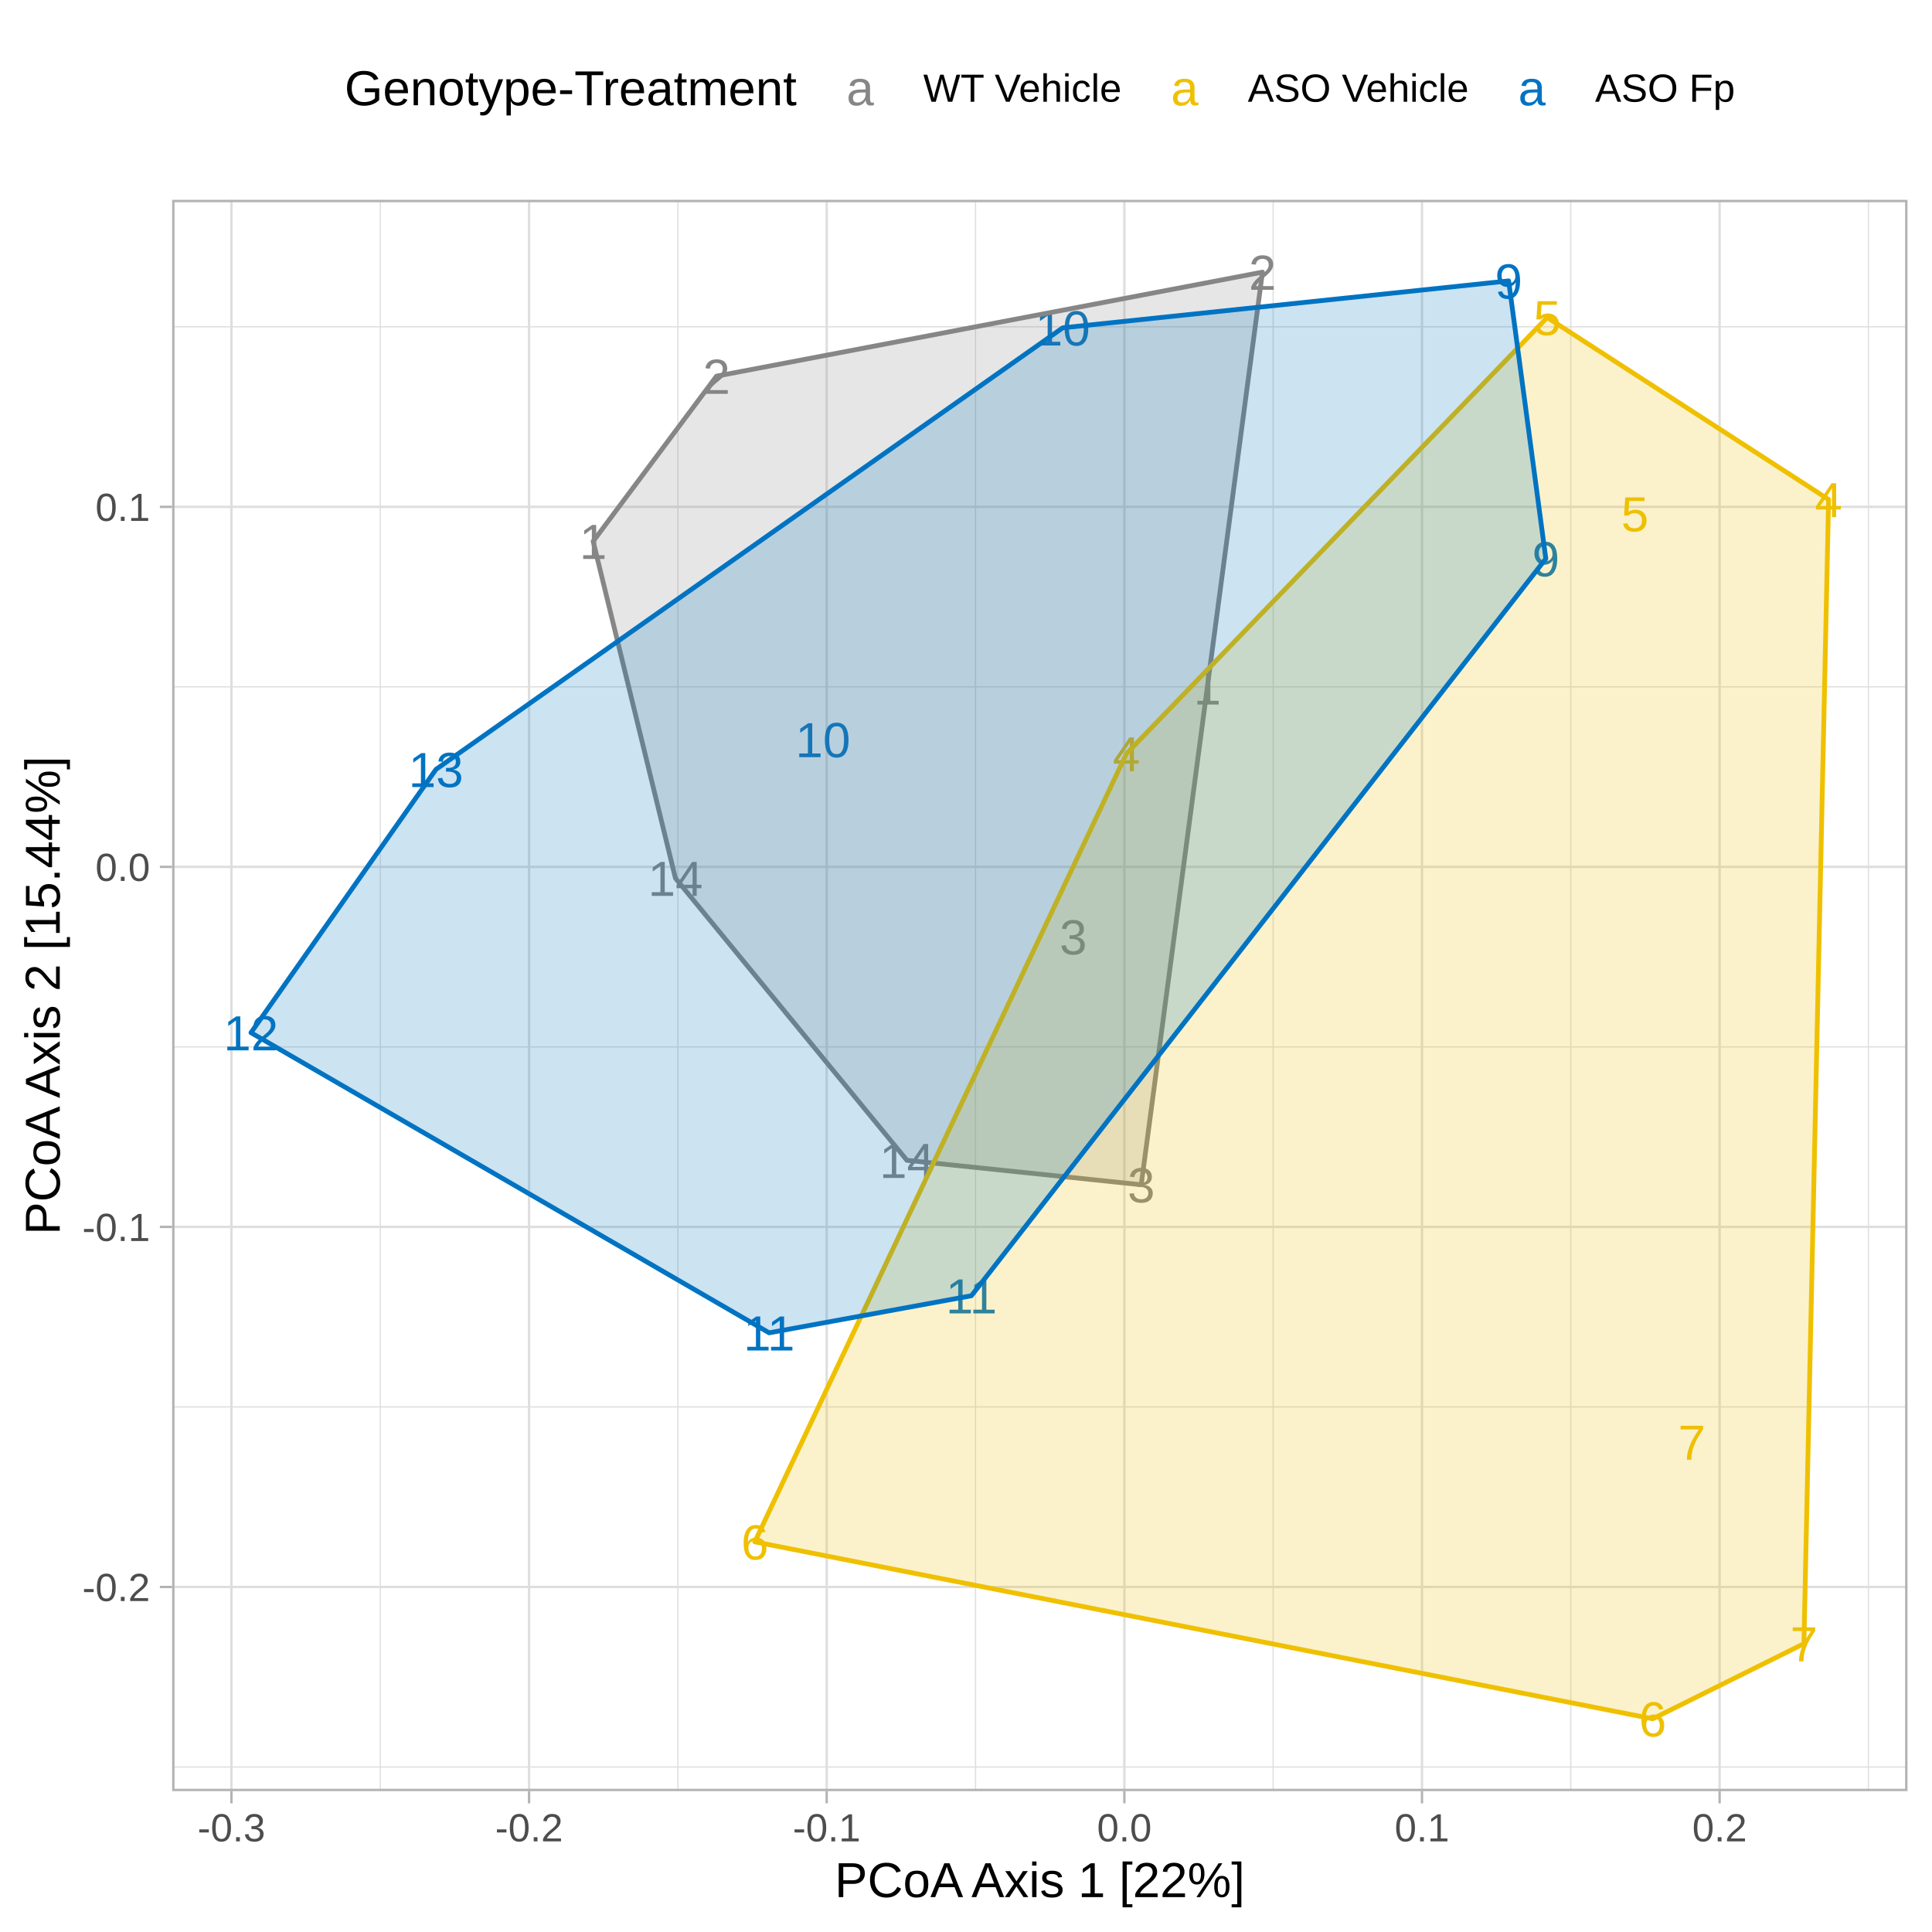
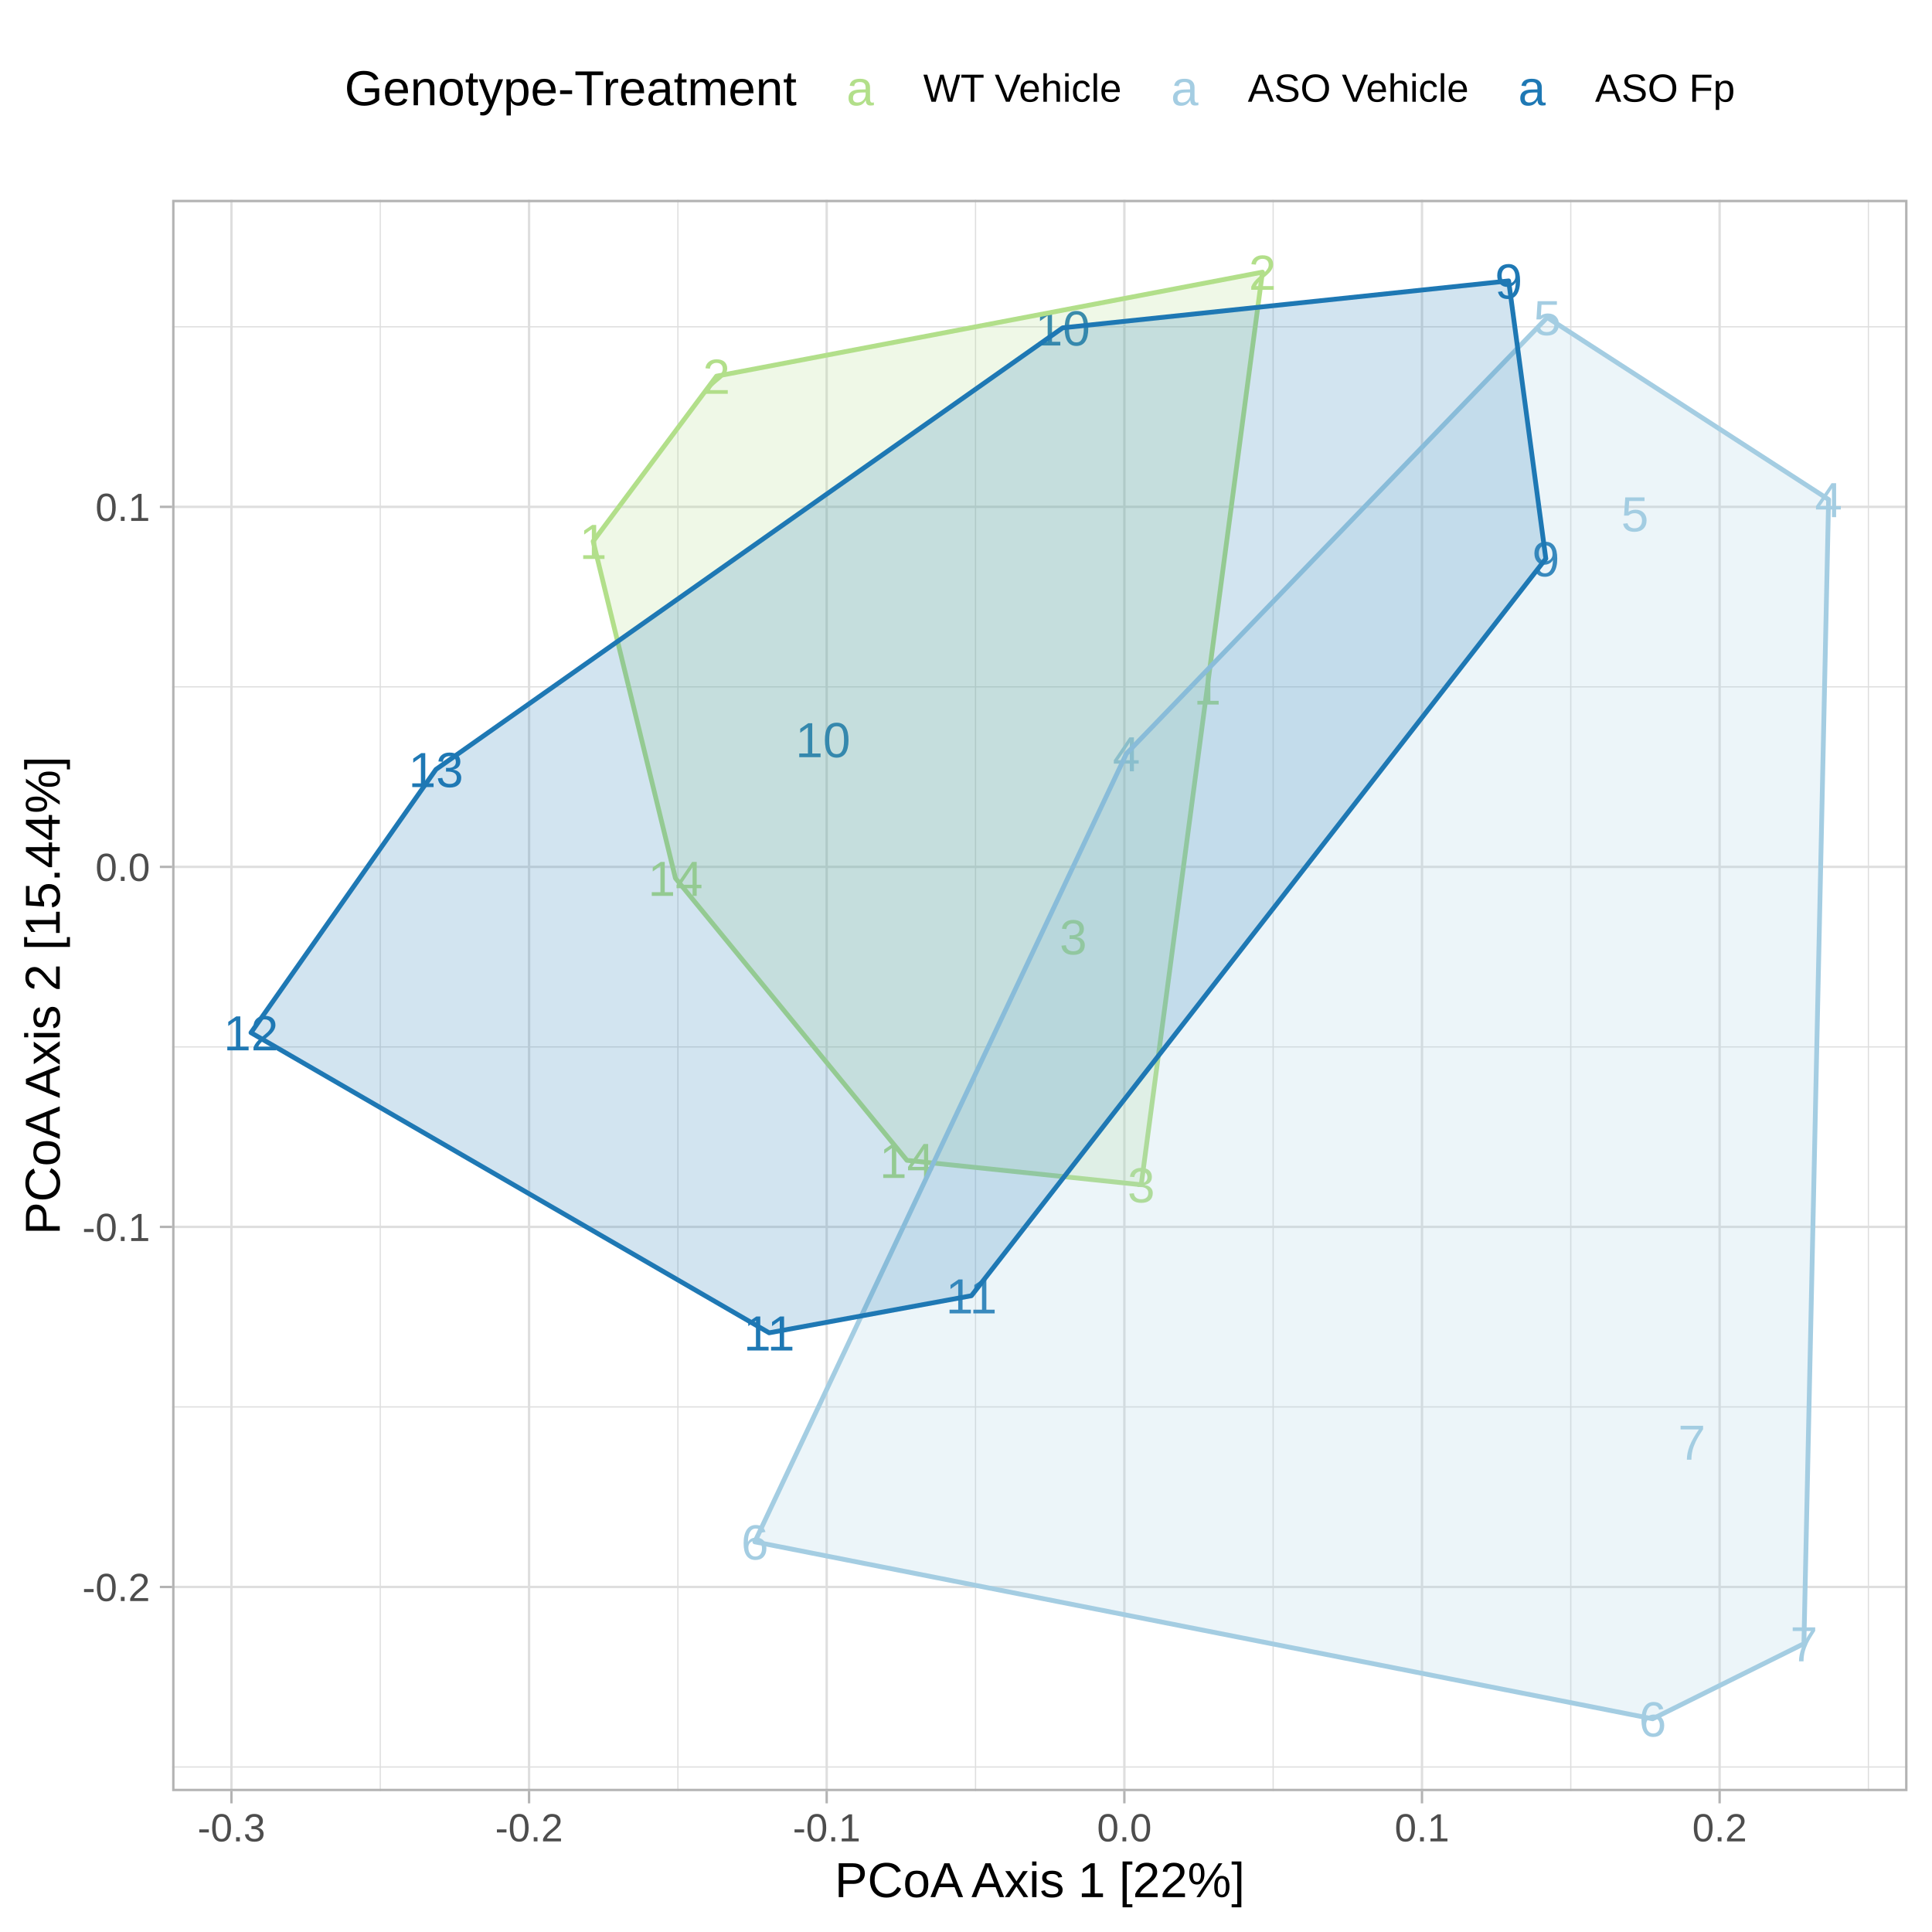
<svg xmlns="http://www.w3.org/2000/svg" width="432.00pt" height="432.00pt" viewBox="0 0 432.00 432.00">
  <g class="svglite">
    <defs>
      <style type="text/css">
    .svglite line, .svglite polyline, .svglite polygon, .svglite path, .svglite rect, .svglite circle {
      fill: none;
      stroke: #000000;
      stroke-linecap: round;
      stroke-linejoin: round;
      stroke-miterlimit: 10.00;
    }
    .svglite text {
      white-space: pre;
    }
    .svglite g.glyphgroup path {
      fill: inherit;
      stroke: none;
    }
  </style>
    </defs>
    <rect width="100%" height="100%" style="stroke: none; fill: #FFFFFF;" />
    <defs>
      <clipPath id="cpMC4wMHw0MzIuMDB8MC4wMHw0MzIuMDA=">
        <rect x="0.00" y="0.00" width="432.00" height="432.00" />
      </clipPath>
    </defs>
    <g clip-path="url(#cpMC4wMHw0MzIuMDB8MC4wMHw0MzIuMDA=)">
      <rect x="0" y="0.00" width="432.00" height="432.00" style="stroke-width: 1.07; stroke: #FFFFFF; fill: #FFFFFF;" />
    </g>
    <defs>
      <clipPath id="cpMzguNDl8NDI2LjUyfDQ0LjY4fDQwMC41MA==">
        <rect x="38.49" y="44.68" width="388.03" height="355.83" />
      </clipPath>
    </defs>
    <g clip-path="url(#cpMzguNDl8NDI2LjUyfDQ0LjY4fDQwMC41MA==)">
      <rect x="38.49" y="44.68" width="388.03" height="355.83" style="stroke-width: 1.07; stroke: none; fill: #FFFFFF;" />
      <polyline points="38.49,395.10 426.52,395.10 " style="stroke-width: 0.27; stroke: #DEDEDE; stroke-linecap: butt;" />
      <polyline points="38.49,314.59 426.52,314.59 " style="stroke-width: 0.27; stroke: #DEDEDE; stroke-linecap: butt;" />
      <polyline points="38.49,234.09 426.52,234.09 " style="stroke-width: 0.27; stroke: #DEDEDE; stroke-linecap: butt;" />
      <polyline points="38.49,153.58 426.52,153.58 " style="stroke-width: 0.27; stroke: #DEDEDE; stroke-linecap: butt;" />
      <polyline points="38.49,73.07 426.52,73.07 " style="stroke-width: 0.27; stroke: #DEDEDE; stroke-linecap: butt;" />
      <polyline points="85.03,400.50 85.03,44.68 " style="stroke-width: 0.27; stroke: #DEDEDE; stroke-linecap: butt;" />
      <polyline points="151.58,400.50 151.58,44.68 " style="stroke-width: 0.27; stroke: #DEDEDE; stroke-linecap: butt;" />
      <polyline points="218.13,400.50 218.13,44.68 " style="stroke-width: 0.27; stroke: #DEDEDE; stroke-linecap: butt;" />
      <polyline points="284.68,400.50 284.68,44.68 " style="stroke-width: 0.27; stroke: #DEDEDE; stroke-linecap: butt;" />
      <polyline points="351.23,400.50 351.23,44.68 " style="stroke-width: 0.27; stroke: #DEDEDE; stroke-linecap: butt;" />
      <polyline points="417.78,400.50 417.78,44.68 " style="stroke-width: 0.27; stroke: #DEDEDE; stroke-linecap: butt;" />
      <polyline points="38.49,354.85 426.52,354.85 " style="stroke-width: 0.53; stroke: #DEDEDE; stroke-linecap: butt;" />
      <polyline points="38.49,274.34 426.52,274.34 " style="stroke-width: 0.53; stroke: #DEDEDE; stroke-linecap: butt;" />
      <polyline points="38.49,193.83 426.52,193.83 " style="stroke-width: 0.53; stroke: #DEDEDE; stroke-linecap: butt;" />
      <polyline points="38.49,113.33 426.52,113.33 " style="stroke-width: 0.53; stroke: #DEDEDE; stroke-linecap: butt;" />
      <polyline points="51.75,400.50 51.75,44.68 " style="stroke-width: 0.53; stroke: #DEDEDE; stroke-linecap: butt;" />
      <polyline points="118.30,400.50 118.30,44.68 " style="stroke-width: 0.53; stroke: #DEDEDE; stroke-linecap: butt;" />
      <polyline points="184.85,400.50 184.85,44.68 " style="stroke-width: 0.53; stroke: #DEDEDE; stroke-linecap: butt;" />
      <polyline points="251.41,400.50 251.41,44.68 " style="stroke-width: 0.53; stroke: #DEDEDE; stroke-linecap: butt;" />
      <polyline points="317.96,400.50 317.96,44.68 " style="stroke-width: 0.53; stroke: #DEDEDE; stroke-linecap: butt;" />
      <polyline points="384.51,400.50 384.51,44.68 " style="stroke-width: 0.53; stroke: #DEDEDE; stroke-linecap: butt;" />
-       <text x="269.96" y="157.53" text-anchor="middle" style="font-size: 11.04px;fill: #868686; font-family: &quot;Arial&quot;;" textLength="6.14px" lengthAdjust="spacingAndGlyphs">1</text>
-       <text x="132.63" y="124.98" text-anchor="middle" style="font-size: 11.04px;fill: #868686; font-family: &quot;Arial&quot;;" textLength="6.14px" lengthAdjust="spacingAndGlyphs">1</text>
-       <text x="160.21" y="88.06" text-anchor="middle" style="font-size: 11.04px;fill: #868686; font-family: &quot;Arial&quot;;" textLength="6.14px" lengthAdjust="spacingAndGlyphs">2</text>
-       <text x="239.98" y="213.41" text-anchor="middle" style="font-size: 11.04px;fill: #868686; font-family: &quot;Arial&quot;;" textLength="6.14px" lengthAdjust="spacingAndGlyphs">3</text>
-       <text x="255.18" y="268.86" text-anchor="middle" style="font-size: 11.04px;fill: #868686; font-family: &quot;Arial&quot;;" textLength="6.14px" lengthAdjust="spacingAndGlyphs">3</text>
-       <text x="282.29" y="64.80" text-anchor="middle" style="font-size: 11.04px;fill: #868686; font-family: &quot;Arial&quot;;" textLength="6.14px" lengthAdjust="spacingAndGlyphs">2</text>
-       <text x="202.79" y="263.40" text-anchor="middle" style="font-size: 11.04px;fill: #868686; font-family: &quot;Arial&quot;;" textLength="12.28px" lengthAdjust="spacingAndGlyphs">14</text>
-       <text x="151.03" y="200.32" text-anchor="middle" style="font-size: 11.04px;fill: #868686; font-family: &quot;Arial&quot;;" textLength="12.28px" lengthAdjust="spacingAndGlyphs">14</text>
-       <text x="251.87" y="172.47" text-anchor="middle" style="font-size: 11.04px;fill: #EFC000; font-family: &quot;Arial&quot;;" textLength="6.14px" lengthAdjust="spacingAndGlyphs">4</text>
-       <text x="408.88" y="115.64" text-anchor="middle" style="font-size: 11.04px;fill: #EFC000; font-family: &quot;Arial&quot;;" textLength="6.14px" lengthAdjust="spacingAndGlyphs">4</text>
-       <text x="365.56" y="118.81" text-anchor="middle" style="font-size: 11.04px;fill: #EFC000; font-family: &quot;Arial&quot;;" textLength="6.14px" lengthAdjust="spacingAndGlyphs">5</text>
-       <text x="345.96" y="74.94" text-anchor="middle" style="font-size: 11.04px;fill: #EFC000; font-family: &quot;Arial&quot;;" textLength="6.14px" lengthAdjust="spacingAndGlyphs">5</text>
-       <text x="168.78" y="348.71" text-anchor="middle" style="font-size: 11.04px;fill: #EFC000; font-family: &quot;Arial&quot;;" textLength="6.14px" lengthAdjust="spacingAndGlyphs">6</text>
-       <text x="369.54" y="388.28" text-anchor="middle" style="font-size: 11.04px;fill: #EFC000; font-family: &quot;Arial&quot;;" textLength="6.14px" lengthAdjust="spacingAndGlyphs">6</text>
-       <text x="378.29" y="326.40" text-anchor="middle" style="font-size: 11.04px;fill: #EFC000; font-family: &quot;Arial&quot;;" textLength="6.14px" lengthAdjust="spacingAndGlyphs">7</text>
-       <text x="403.36" y="371.48" text-anchor="middle" style="font-size: 11.04px;fill: #EFC000; font-family: &quot;Arial&quot;;" textLength="6.14px" lengthAdjust="spacingAndGlyphs">7</text>
-       <text x="337.34" y="66.76" text-anchor="middle" style="font-size: 11.04px;fill: #0073C2; font-family: &quot;Arial&quot;;" textLength="6.14px" lengthAdjust="spacingAndGlyphs">9</text>
-       <text x="345.65" y="128.87" text-anchor="middle" style="font-size: 11.04px;fill: #0073C2; font-family: &quot;Arial&quot;;" textLength="6.14px" lengthAdjust="spacingAndGlyphs">9</text>
-       <text x="237.62" y="77.25" text-anchor="middle" style="font-size: 11.04px;fill: #0073C2; font-family: &quot;Arial&quot;;" textLength="12.28px" lengthAdjust="spacingAndGlyphs">10</text>
-       <text x="184.01" y="169.31" text-anchor="middle" style="font-size: 11.04px;fill: #0073C2; font-family: &quot;Arial&quot;;" textLength="12.28px" lengthAdjust="spacingAndGlyphs">10</text>
-       <text x="171.98" y="301.97" text-anchor="middle" style="font-size: 11.04px;fill: #0073C2; font-family: &quot;Arial&quot;;" textLength="11.47px" lengthAdjust="spacingAndGlyphs">11</text>
-       <text x="217.21" y="293.68" text-anchor="middle" style="font-size: 11.04px;fill: #0073C2; font-family: &quot;Arial&quot;;" textLength="11.47px" lengthAdjust="spacingAndGlyphs">11</text>
-       <text x="56.12" y="234.86" text-anchor="middle" style="font-size: 11.04px;fill: #0073C2; font-family: &quot;Arial&quot;;" textLength="12.28px" lengthAdjust="spacingAndGlyphs">12</text>
-       <text x="97.48" y="175.99" text-anchor="middle" style="font-size: 11.04px;fill: #0073C2; font-family: &quot;Arial&quot;;" textLength="12.28px" lengthAdjust="spacingAndGlyphs">13</text>
-       <polygon points="255.18,264.91 202.79,259.45 151.03,196.37 132.63,121.04 160.21,84.11 282.29,60.85 " style="stroke-width: 1.07; stroke: #868686; stroke-linecap: butt; fill: #868686; fill-opacity: 0.20;" />
-       <polygon points="403.36,367.53 369.54,384.33 168.78,344.76 251.87,168.52 345.96,70.99 408.88,111.69 " style="stroke-width: 1.07; stroke: #EFC000; stroke-linecap: butt; fill: #EFC000; fill-opacity: 0.20;" />
-       <polygon points="217.21,289.73 171.98,298.02 56.12,230.91 97.48,172.04 237.62,73.30 337.34,62.81 345.65,124.92 " style="stroke-width: 1.07; stroke: #0073C2; stroke-linecap: butt; fill: #0073C2; fill-opacity: 0.20;" />
+       <text x="269.96" y="157.53" text-anchor="middle" style="font-size: 11.04px;fill: #B2DF8A; font-family: &quot;Arial&quot;;" textLength="6.14px" lengthAdjust="spacingAndGlyphs">1</text>
+       <text x="132.63" y="124.98" text-anchor="middle" style="font-size: 11.04px;fill: #B2DF8A; font-family: &quot;Arial&quot;;" textLength="6.14px" lengthAdjust="spacingAndGlyphs">1</text>
+       <text x="160.21" y="88.06" text-anchor="middle" style="font-size: 11.04px;fill: #B2DF8A; font-family: &quot;Arial&quot;;" textLength="6.14px" lengthAdjust="spacingAndGlyphs">2</text>
+       <text x="239.98" y="213.41" text-anchor="middle" style="font-size: 11.04px;fill: #B2DF8A; font-family: &quot;Arial&quot;;" textLength="6.14px" lengthAdjust="spacingAndGlyphs">3</text>
+       <text x="255.18" y="268.86" text-anchor="middle" style="font-size: 11.04px;fill: #B2DF8A; font-family: &quot;Arial&quot;;" textLength="6.14px" lengthAdjust="spacingAndGlyphs">3</text>
+       <text x="282.29" y="64.80" text-anchor="middle" style="font-size: 11.04px;fill: #B2DF8A; font-family: &quot;Arial&quot;;" textLength="6.14px" lengthAdjust="spacingAndGlyphs">2</text>
+       <text x="202.79" y="263.40" text-anchor="middle" style="font-size: 11.04px;fill: #B2DF8A; font-family: &quot;Arial&quot;;" textLength="12.28px" lengthAdjust="spacingAndGlyphs">14</text>
+       <text x="151.03" y="200.32" text-anchor="middle" style="font-size: 11.04px;fill: #B2DF8A; font-family: &quot;Arial&quot;;" textLength="12.28px" lengthAdjust="spacingAndGlyphs">14</text>
+       <text x="251.87" y="172.47" text-anchor="middle" style="font-size: 11.04px;fill: #A4CDE2; font-family: &quot;Arial&quot;;" textLength="6.14px" lengthAdjust="spacingAndGlyphs">4</text>
+       <text x="408.88" y="115.64" text-anchor="middle" style="font-size: 11.04px;fill: #A4CDE2; font-family: &quot;Arial&quot;;" textLength="6.14px" lengthAdjust="spacingAndGlyphs">4</text>
+       <text x="365.56" y="118.81" text-anchor="middle" style="font-size: 11.04px;fill: #A4CDE2; font-family: &quot;Arial&quot;;" textLength="6.14px" lengthAdjust="spacingAndGlyphs">5</text>
+       <text x="345.96" y="74.94" text-anchor="middle" style="font-size: 11.04px;fill: #A4CDE2; font-family: &quot;Arial&quot;;" textLength="6.14px" lengthAdjust="spacingAndGlyphs">5</text>
+       <text x="168.78" y="348.71" text-anchor="middle" style="font-size: 11.04px;fill: #A4CDE2; font-family: &quot;Arial&quot;;" textLength="6.14px" lengthAdjust="spacingAndGlyphs">6</text>
+       <text x="369.54" y="388.28" text-anchor="middle" style="font-size: 11.04px;fill: #A4CDE2; font-family: &quot;Arial&quot;;" textLength="6.14px" lengthAdjust="spacingAndGlyphs">6</text>
+       <text x="378.29" y="326.40" text-anchor="middle" style="font-size: 11.04px;fill: #A4CDE2; font-family: &quot;Arial&quot;;" textLength="6.14px" lengthAdjust="spacingAndGlyphs">7</text>
+       <text x="403.36" y="371.48" text-anchor="middle" style="font-size: 11.04px;fill: #A4CDE2; font-family: &quot;Arial&quot;;" textLength="6.14px" lengthAdjust="spacingAndGlyphs">7</text>
+       <text x="337.34" y="66.76" text-anchor="middle" style="font-size: 11.04px;fill: #1E78B4; font-family: &quot;Arial&quot;;" textLength="6.14px" lengthAdjust="spacingAndGlyphs">9</text>
+       <text x="345.65" y="128.87" text-anchor="middle" style="font-size: 11.04px;fill: #1E78B4; font-family: &quot;Arial&quot;;" textLength="6.14px" lengthAdjust="spacingAndGlyphs">9</text>
+       <text x="237.62" y="77.25" text-anchor="middle" style="font-size: 11.04px;fill: #1E78B4; font-family: &quot;Arial&quot;;" textLength="12.28px" lengthAdjust="spacingAndGlyphs">10</text>
+       <text x="184.01" y="169.31" text-anchor="middle" style="font-size: 11.04px;fill: #1E78B4; font-family: &quot;Arial&quot;;" textLength="12.28px" lengthAdjust="spacingAndGlyphs">10</text>
+       <text x="171.98" y="301.97" text-anchor="middle" style="font-size: 11.04px;fill: #1E78B4; font-family: &quot;Arial&quot;;" textLength="11.47px" lengthAdjust="spacingAndGlyphs">11</text>
+       <text x="217.21" y="293.68" text-anchor="middle" style="font-size: 11.04px;fill: #1E78B4; font-family: &quot;Arial&quot;;" textLength="11.47px" lengthAdjust="spacingAndGlyphs">11</text>
+       <text x="56.12" y="234.86" text-anchor="middle" style="font-size: 11.04px;fill: #1E78B4; font-family: &quot;Arial&quot;;" textLength="12.28px" lengthAdjust="spacingAndGlyphs">12</text>
+       <text x="97.48" y="175.99" text-anchor="middle" style="font-size: 11.04px;fill: #1E78B4; font-family: &quot;Arial&quot;;" textLength="12.28px" lengthAdjust="spacingAndGlyphs">13</text>
+       <polygon points="255.18,264.91 202.79,259.45 151.03,196.37 132.63,121.04 160.21,84.11 282.29,60.85 " style="stroke-width: 1.07; stroke: #B2DF8A; stroke-linecap: butt; fill: #B2DF8A; fill-opacity: 0.20;" />
+       <polygon points="403.36,367.53 369.54,384.33 168.78,344.76 251.87,168.52 345.96,70.99 408.88,111.69 " style="stroke-width: 1.07; stroke: #A4CDE2; stroke-linecap: butt; fill: #A4CDE2; fill-opacity: 0.20;" />
+       <polygon points="217.21,289.73 171.98,298.02 56.12,230.91 97.48,172.04 237.62,73.30 337.34,62.81 345.65,124.92 " style="stroke-width: 1.07; stroke: #1E78B4; stroke-linecap: butt; fill: #1E78B4; fill-opacity: 0.20;" />
      <rect x="38.49" y="44.68" width="388.03" height="355.83" style="stroke-width: 1.07; stroke: #B3B3B3;" />
    </g>
    <g clip-path="url(#cpMC4wMHw0MzIuMDB8MC4wMHw0MzIuMDA=)">
      <text x="33.56" y="358.00" text-anchor="end" style="font-size: 8.80px;fill: #4D4D4D; font-family: &quot;Arial&quot;;" textLength="15.14px" lengthAdjust="spacingAndGlyphs">-0.2</text>
      <text x="33.56" y="277.49" text-anchor="end" style="font-size: 8.80px;fill: #4D4D4D; font-family: &quot;Arial&quot;;" textLength="15.14px" lengthAdjust="spacingAndGlyphs">-0.1</text>
      <text x="33.56" y="196.98" text-anchor="end" style="font-size: 8.80px;fill: #4D4D4D; font-family: &quot;Arial&quot;;" textLength="12.22px" lengthAdjust="spacingAndGlyphs">0.0</text>
      <text x="33.56" y="116.48" text-anchor="end" style="font-size: 8.80px;fill: #4D4D4D; font-family: &quot;Arial&quot;;" textLength="12.22px" lengthAdjust="spacingAndGlyphs">0.1</text>
      <polyline points="35.75,354.85 38.49,354.85 " style="stroke-width: 0.53; stroke: #B3B3B3; stroke-linecap: butt;" />
      <polyline points="35.75,274.34 38.49,274.34 " style="stroke-width: 0.53; stroke: #B3B3B3; stroke-linecap: butt;" />
      <polyline points="35.75,193.83 38.49,193.83 " style="stroke-width: 0.53; stroke: #B3B3B3; stroke-linecap: butt;" />
      <polyline points="35.75,113.33 38.49,113.33 " style="stroke-width: 0.53; stroke: #B3B3B3; stroke-linecap: butt;" />
      <polyline points="51.75,403.24 51.75,400.50 " style="stroke-width: 0.53; stroke: #B3B3B3; stroke-linecap: butt;" />
      <polyline points="118.30,403.24 118.30,400.50 " style="stroke-width: 0.53; stroke: #B3B3B3; stroke-linecap: butt;" />
      <polyline points="184.85,403.24 184.85,400.50 " style="stroke-width: 0.53; stroke: #B3B3B3; stroke-linecap: butt;" />
      <polyline points="251.41,403.24 251.41,400.50 " style="stroke-width: 0.53; stroke: #B3B3B3; stroke-linecap: butt;" />
      <polyline points="317.96,403.24 317.96,400.50 " style="stroke-width: 0.53; stroke: #B3B3B3; stroke-linecap: butt;" />
      <polyline points="384.51,403.24 384.51,400.50 " style="stroke-width: 0.53; stroke: #B3B3B3; stroke-linecap: butt;" />
      <text x="51.75" y="411.74" text-anchor="middle" style="font-size: 8.80px;fill: #4D4D4D; font-family: &quot;Arial&quot;;" textLength="15.14px" lengthAdjust="spacingAndGlyphs">-0.3</text>
      <text x="118.30" y="411.74" text-anchor="middle" style="font-size: 8.80px;fill: #4D4D4D; font-family: &quot;Arial&quot;;" textLength="15.14px" lengthAdjust="spacingAndGlyphs">-0.2</text>
      <text x="184.85" y="411.74" text-anchor="middle" style="font-size: 8.80px;fill: #4D4D4D; font-family: &quot;Arial&quot;;" textLength="15.14px" lengthAdjust="spacingAndGlyphs">-0.1</text>
      <text x="251.41" y="411.74" text-anchor="middle" style="font-size: 8.80px;fill: #4D4D4D; font-family: &quot;Arial&quot;;" textLength="12.22px" lengthAdjust="spacingAndGlyphs">0.0</text>
      <text x="317.96" y="411.74" text-anchor="middle" style="font-size: 8.80px;fill: #4D4D4D; font-family: &quot;Arial&quot;;" textLength="12.22px" lengthAdjust="spacingAndGlyphs">0.1</text>
      <text x="384.51" y="411.74" text-anchor="middle" style="font-size: 8.80px;fill: #4D4D4D; font-family: &quot;Arial&quot;;" textLength="12.22px" lengthAdjust="spacingAndGlyphs">0.2</text>
      <text x="232.50" y="424.20" text-anchor="middle" style="font-size: 11.00px; font-family: &quot;Arial&quot;;" textLength="91.78px" lengthAdjust="spacingAndGlyphs">PCoA Axis 1 [22%]</text>
      <text transform="translate(13.36,222.59) rotate(-90)" text-anchor="middle" style="font-size: 11.00px; font-family: &quot;Arial&quot;;" textLength="107.09px" lengthAdjust="spacingAndGlyphs">PCoA Axis 2 [15.44%]</text>
      <rect x="71.57" y="5.48" width="321.86" height="28.24" style="stroke-width: 1.07; stroke: none; fill: #FFFFFF;" />
      <text x="77.05" y="23.54" style="font-size: 11.00px; font-family: &quot;Arial&quot;;" textLength="101.16px" lengthAdjust="spacingAndGlyphs">Genotype-Treatment</text>
      <rect x="183.69" y="10.96" width="17.28" height="17.28" style="stroke-width: 1.07; stroke: none; fill: #FFFFFF;" />
-       <text x="192.33" y="23.55" text-anchor="middle" style="font-size: 11.04px;fill: #868686; font-family: &quot;Arial&quot;;" textLength="6.14px" lengthAdjust="spacingAndGlyphs">a</text>
+       <text x="192.33" y="23.55" text-anchor="middle" style="font-size: 11.04px;fill: #B2DF8A; font-family: &quot;Arial&quot;;" textLength="6.14px" lengthAdjust="spacingAndGlyphs">a</text>
      <rect x="256.25" y="10.96" width="17.28" height="17.28" style="stroke-width: 1.07; stroke: none; fill: #FFFFFF;" />
-       <text x="264.89" y="23.55" text-anchor="middle" style="font-size: 11.04px;fill: #EFC000; font-family: &quot;Arial&quot;;" textLength="6.14px" lengthAdjust="spacingAndGlyphs">a</text>
+       <text x="264.89" y="23.55" text-anchor="middle" style="font-size: 11.04px;fill: #A4CDE2; font-family: &quot;Arial&quot;;" textLength="6.14px" lengthAdjust="spacingAndGlyphs">a</text>
      <rect x="333.90" y="10.96" width="17.28" height="17.28" style="stroke-width: 1.07; stroke: none; fill: #FFFFFF;" />
-       <text x="342.54" y="23.55" text-anchor="middle" style="font-size: 11.04px;fill: #0073C2; font-family: &quot;Arial&quot;;" textLength="6.14px" lengthAdjust="spacingAndGlyphs">a</text>
+       <text x="342.54" y="23.55" text-anchor="middle" style="font-size: 11.04px;fill: #1E78B4; font-family: &quot;Arial&quot;;" textLength="6.14px" lengthAdjust="spacingAndGlyphs">a</text>
      <text x="206.45" y="22.75" style="font-size: 8.80px; font-family: &quot;Arial&quot;;" textLength="44.33px" lengthAdjust="spacingAndGlyphs">WT Vehicle</text>
      <text x="279.01" y="22.75" style="font-size: 8.80px; font-family: &quot;Arial&quot;;" textLength="49.41px" lengthAdjust="spacingAndGlyphs">ASO Vehicle</text>
      <text x="356.66" y="22.75" style="font-size: 8.80px; font-family: &quot;Arial&quot;;" textLength="31.30px" lengthAdjust="spacingAndGlyphs">ASO Fp</text>
    </g>
  </g>
</svg>
